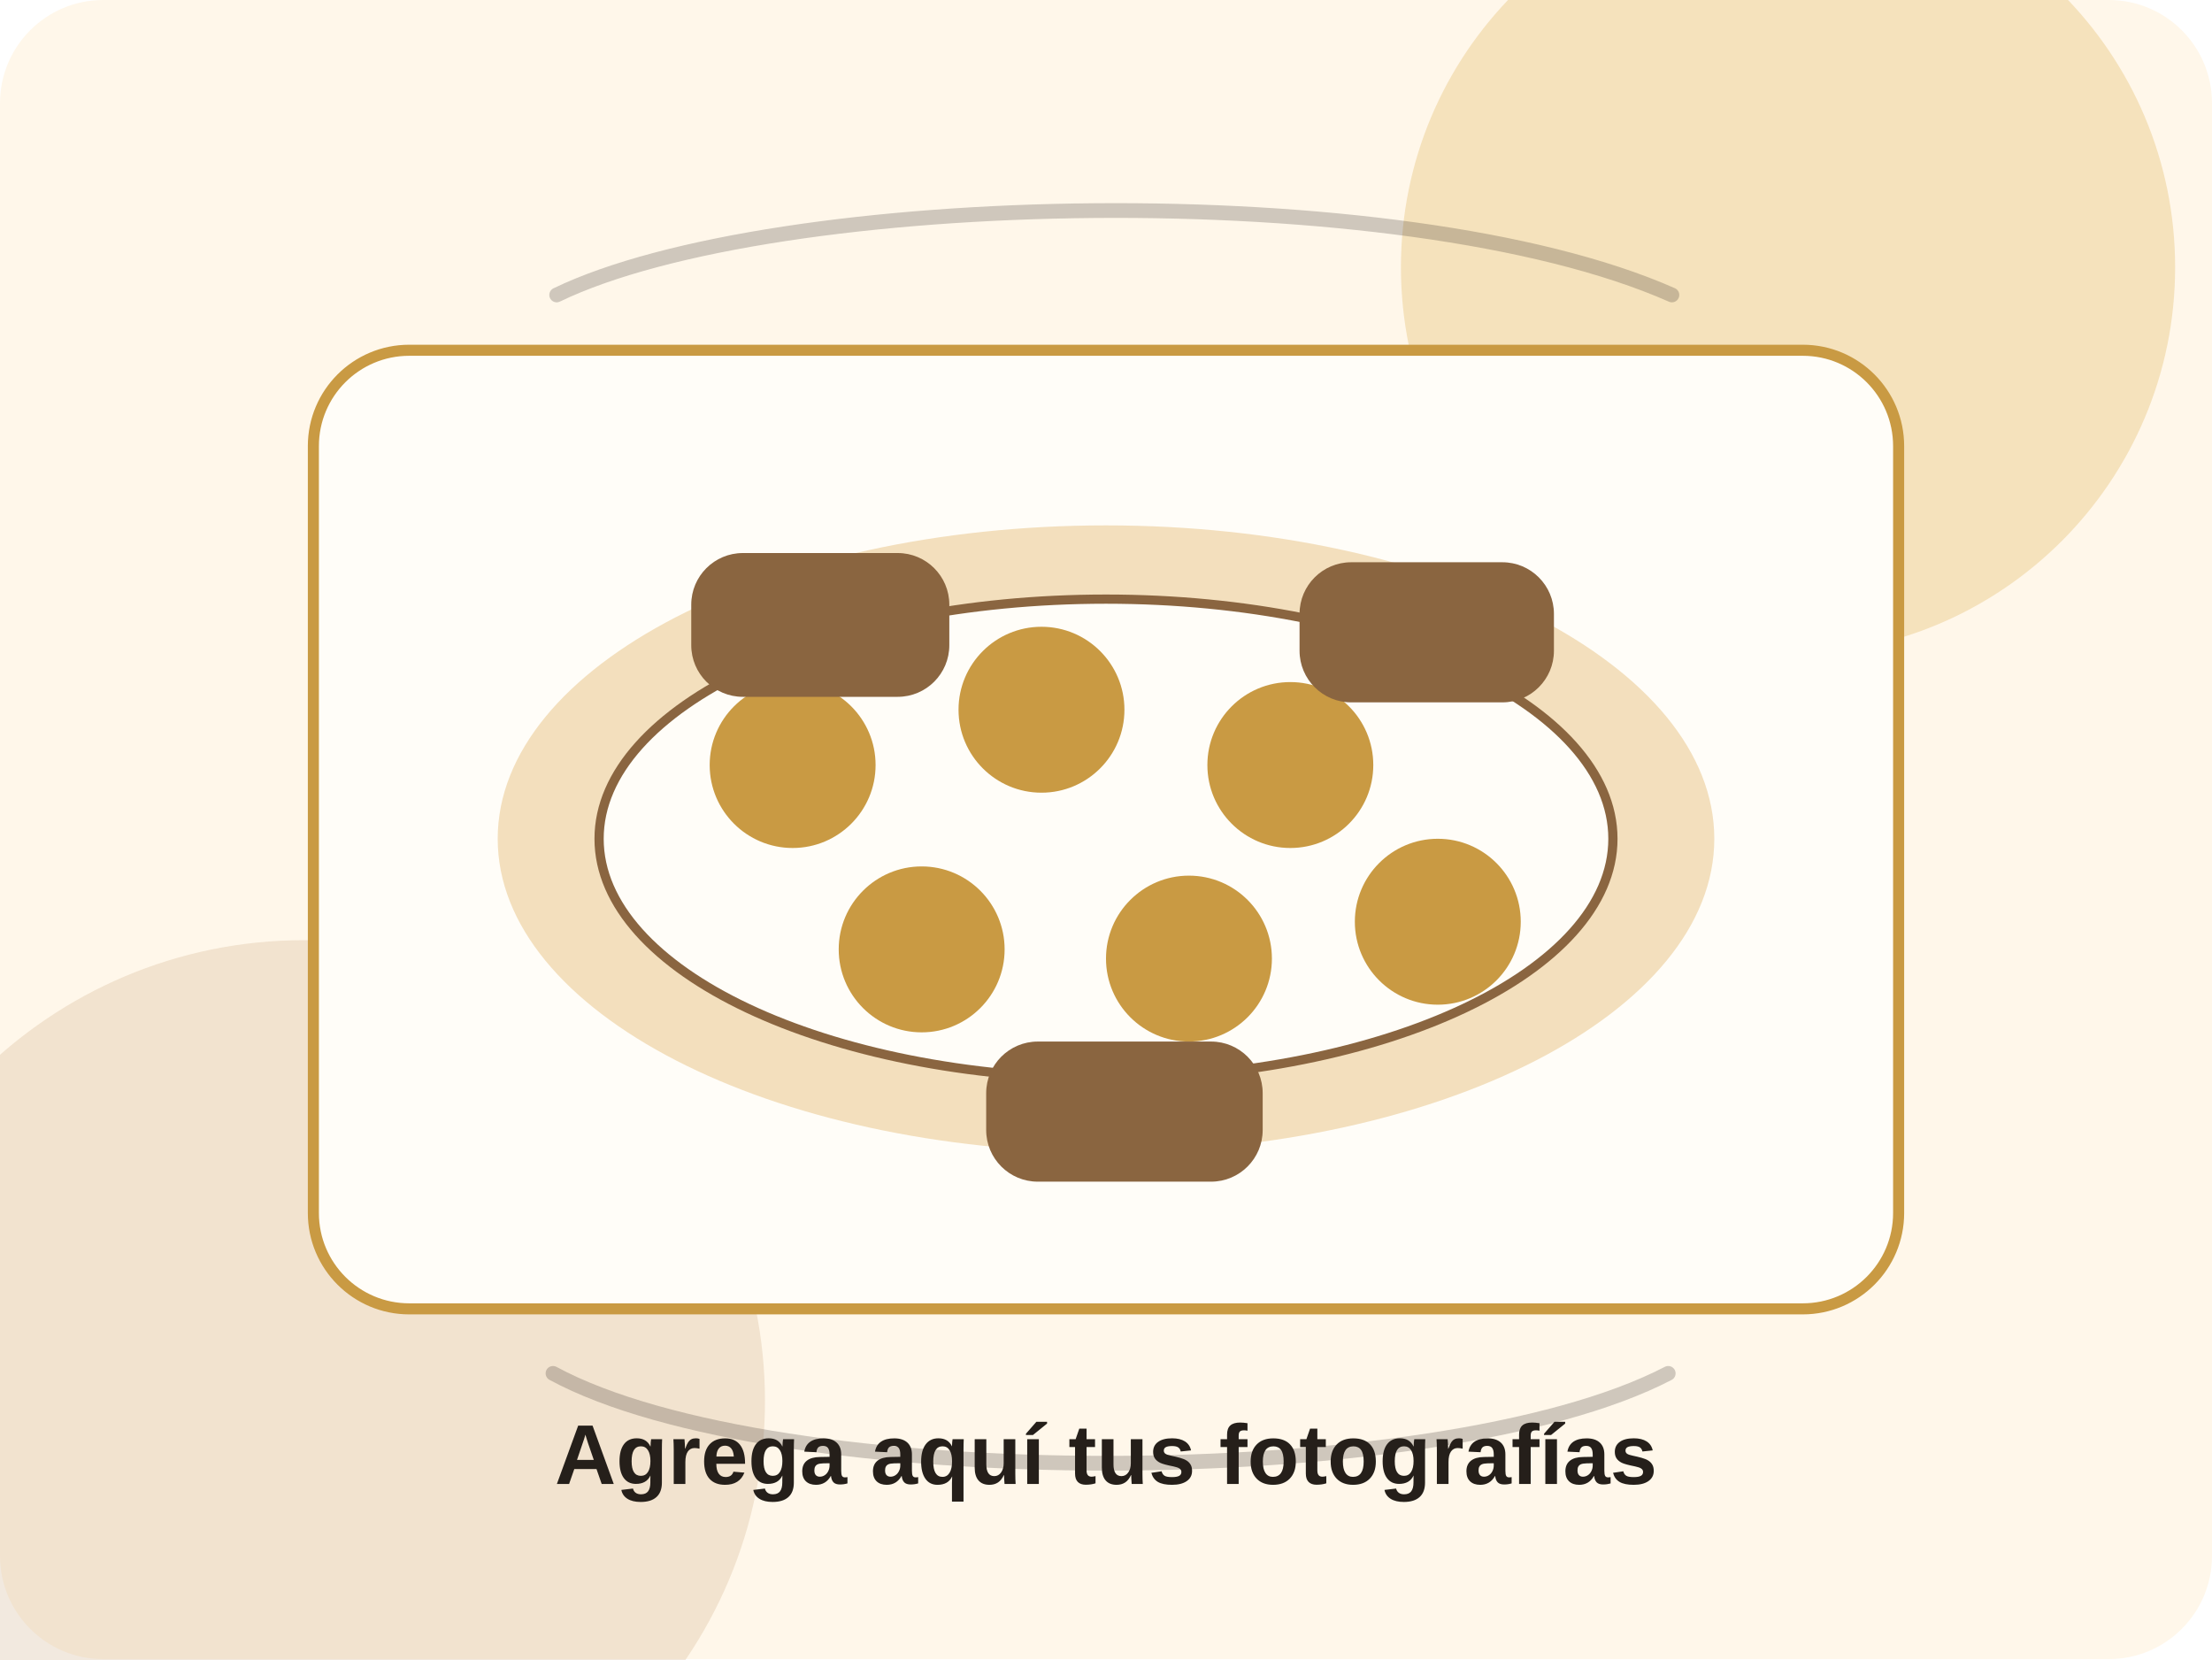
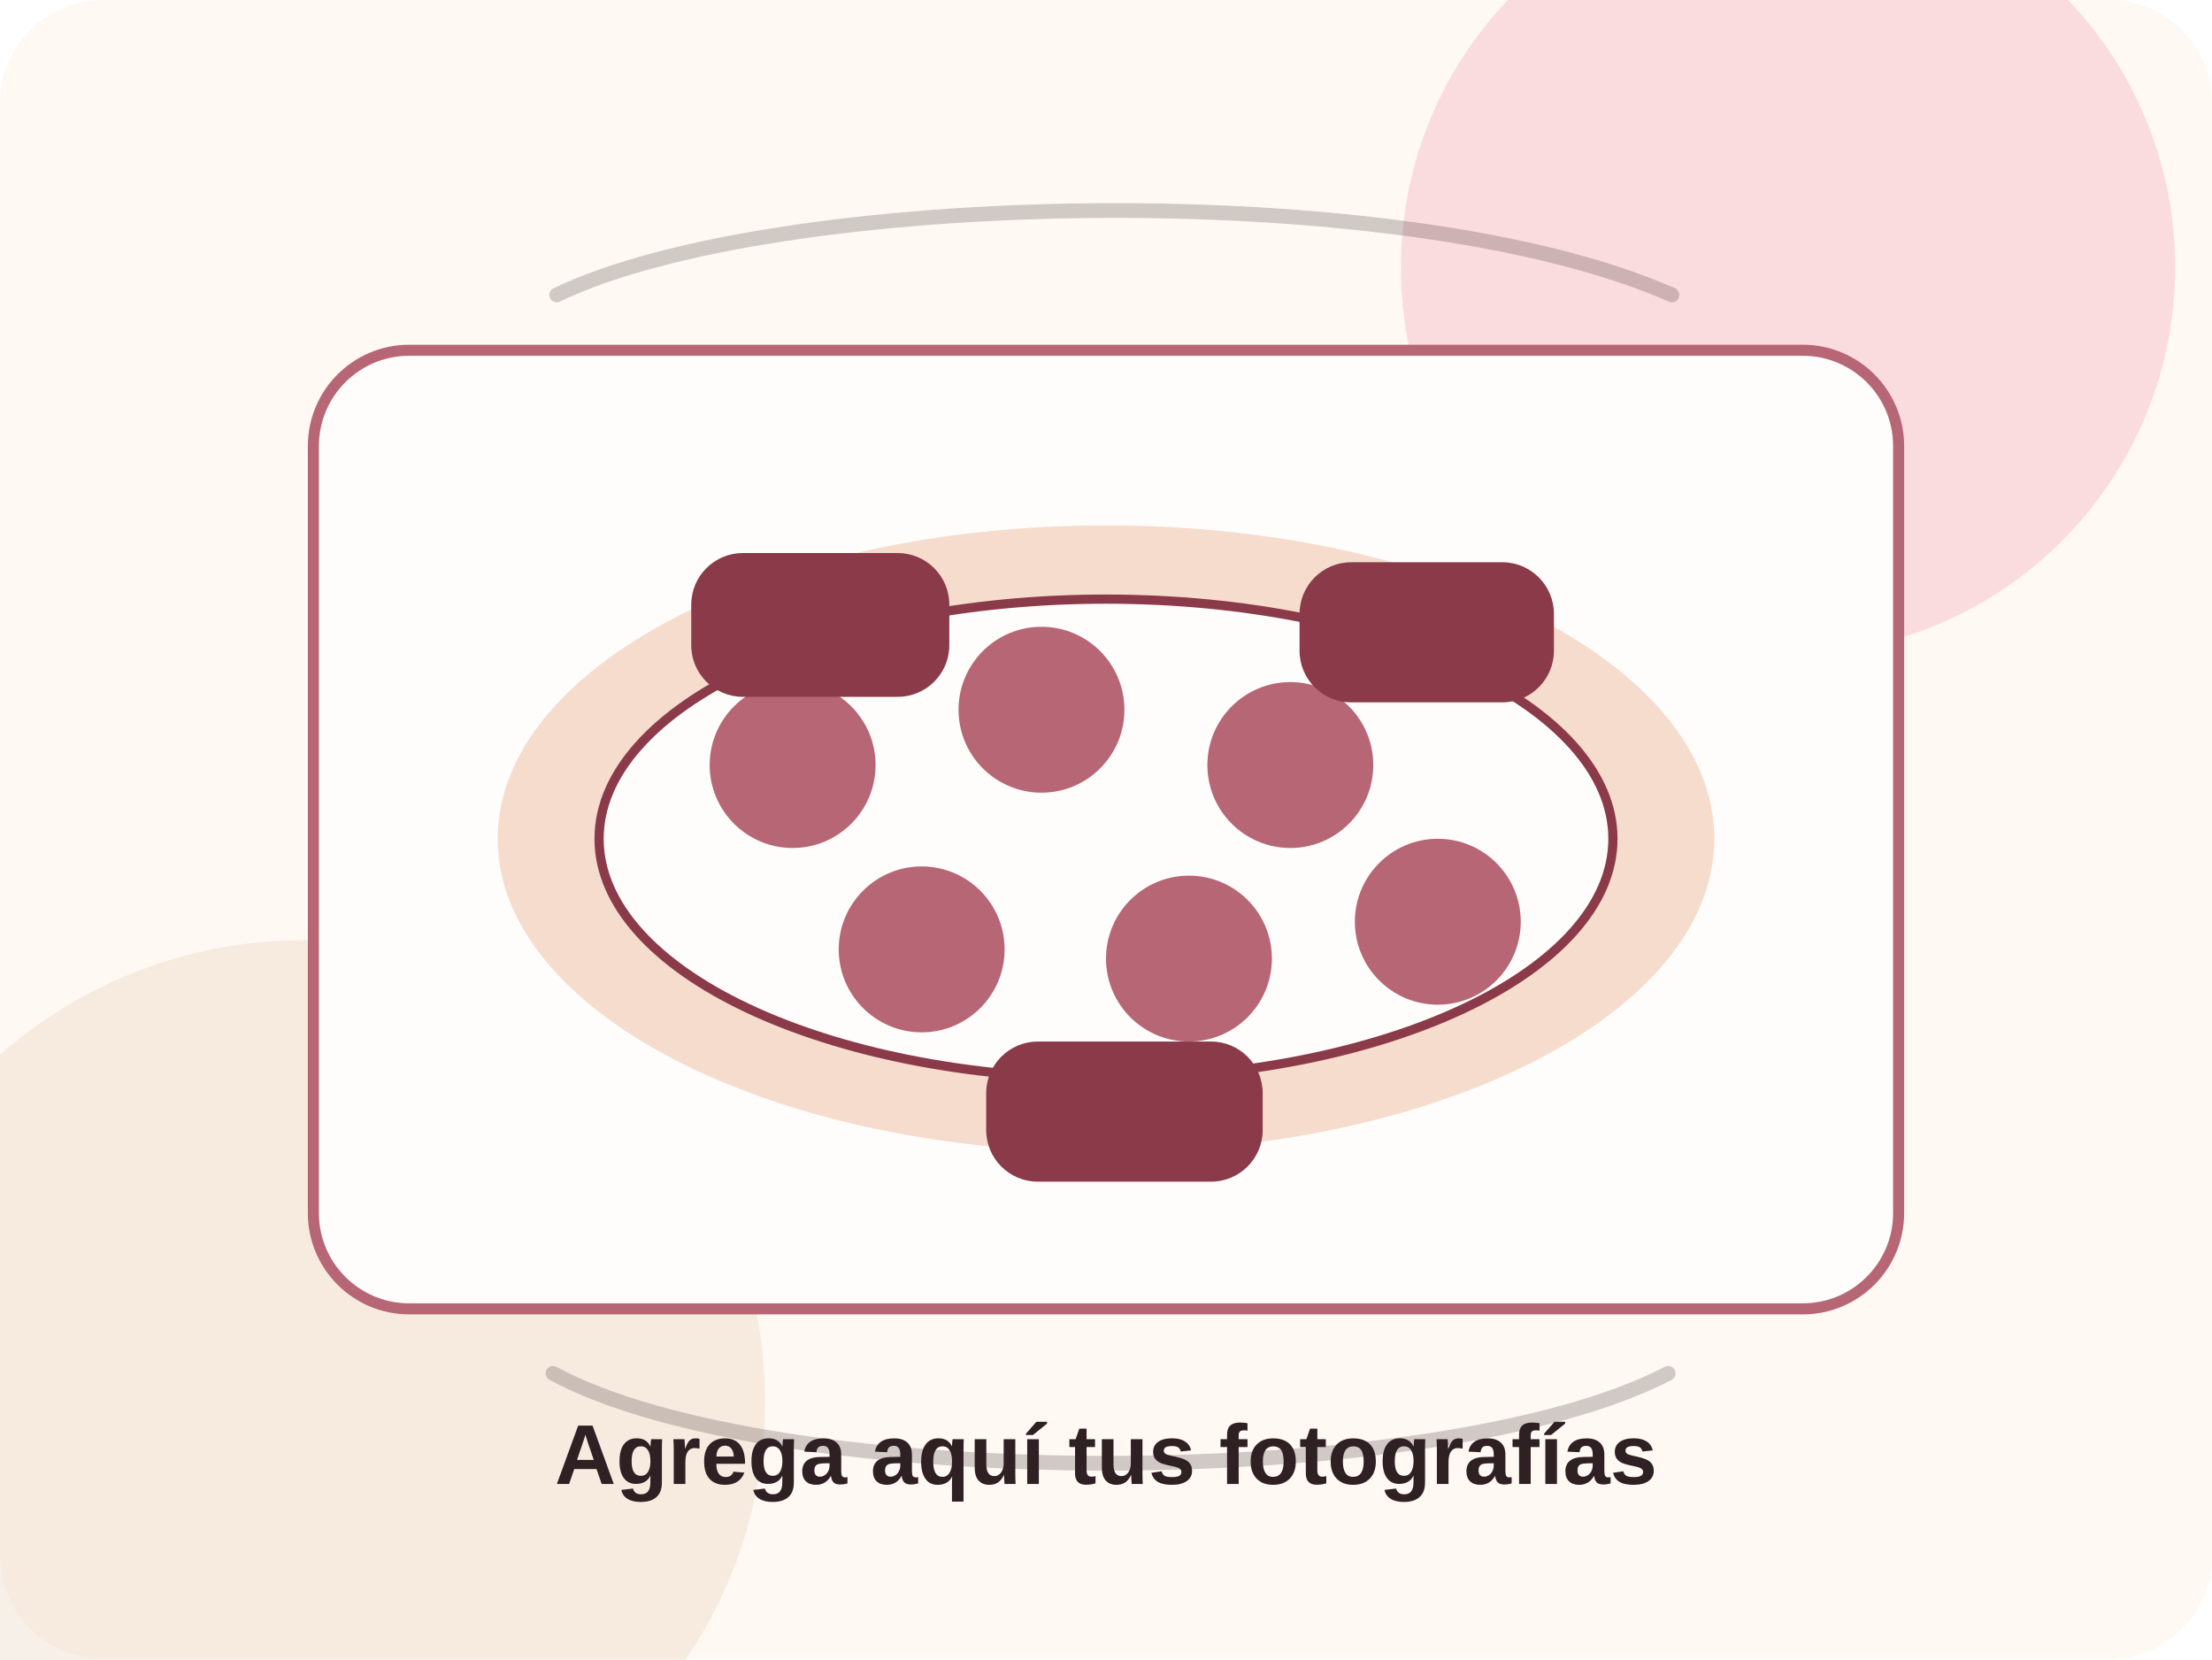
<svg xmlns="http://www.w3.org/2000/svg" width="1200" height="900" viewBox="0 0 1200 900" fill="none" role="img" aria-labelledby="title desc">
-   <rect width="1200" height="900" rx="56" fill="#FFF7EA" />
-   <circle cx="970" cy="145" r="210" fill="#E9C985" fill-opacity="0.45" />
-   <circle cx="165" cy="760" r="250" fill="#C9A67B" fill-opacity="0.24" />
-   <rect x="170" y="190" width="860" height="520" rx="52" fill="#FFFDF8" stroke="#C99A43" stroke-width="6" />
-   <ellipse cx="600" cy="455" rx="330" ry="170" fill="#F3DFBD" />
-   <ellipse cx="600" cy="455" rx="275" ry="130" fill="#FFFDF8" stroke="#8A6540" stroke-width="5" />
-   <g fill="#C99A43">
+   <rect width="1200" height="900" rx="56" fill="#FFF8F3" />
+   <circle cx="970" cy="145" r="210" fill="#F4B8C6" fill-opacity="0.45" />
+   <circle cx="165" cy="760" r="250" fill="#DCC0A2" fill-opacity="0.24" />
+   <rect x="170" y="190" width="860" height="520" rx="52" fill="#FFFDFB" stroke="#B76675" stroke-width="6" />
+   <ellipse cx="600" cy="455" rx="330" ry="170" fill="#F6DCCD" />
+   <ellipse cx="600" cy="455" rx="275" ry="130" fill="#FFFDFB" stroke="#8B3A4A" stroke-width="5" />
+   <g fill="#B76675">
    <circle cx="430" cy="415" r="45" />
    <circle cx="565" cy="385" r="45" />
    <circle cx="700" cy="415" r="45" />
    <circle cx="500" cy="515" r="45" />
    <circle cx="645" cy="520" r="45" />
    <circle cx="780" cy="500" r="45" />
  </g>
-   <g fill="#8A6540">
+   <g fill="#8B3A4A">
    <rect x="375" y="300" width="140" height="78" rx="28" />
    <rect x="535" y="565" width="150" height="76" rx="28" />
    <rect x="705" y="305" width="138" height="76" rx="28" />
  </g>
-   <g stroke="#251F1A" stroke-opacity="0.22" stroke-width="8" stroke-linecap="round">
+   <g stroke="#2F2024" stroke-opacity="0.22" stroke-width="8" stroke-linecap="round">
    <path d="M300 745C420 810 780 810 905 745" />
    <path d="M302 160C420 103 760 95 907 160" />
  </g>
-   <text x="600" y="805" text-anchor="middle" fill="#251F1A" font-family="Arial, sans-serif" font-size="46" font-weight="700">Agrega aquí tus fotografías</text>
+   <text x="600" y="805" text-anchor="middle" fill="#2F2024" font-family="Arial, sans-serif" font-size="46" font-weight="700">Agrega aquí tus fotografías</text>
</svg>
